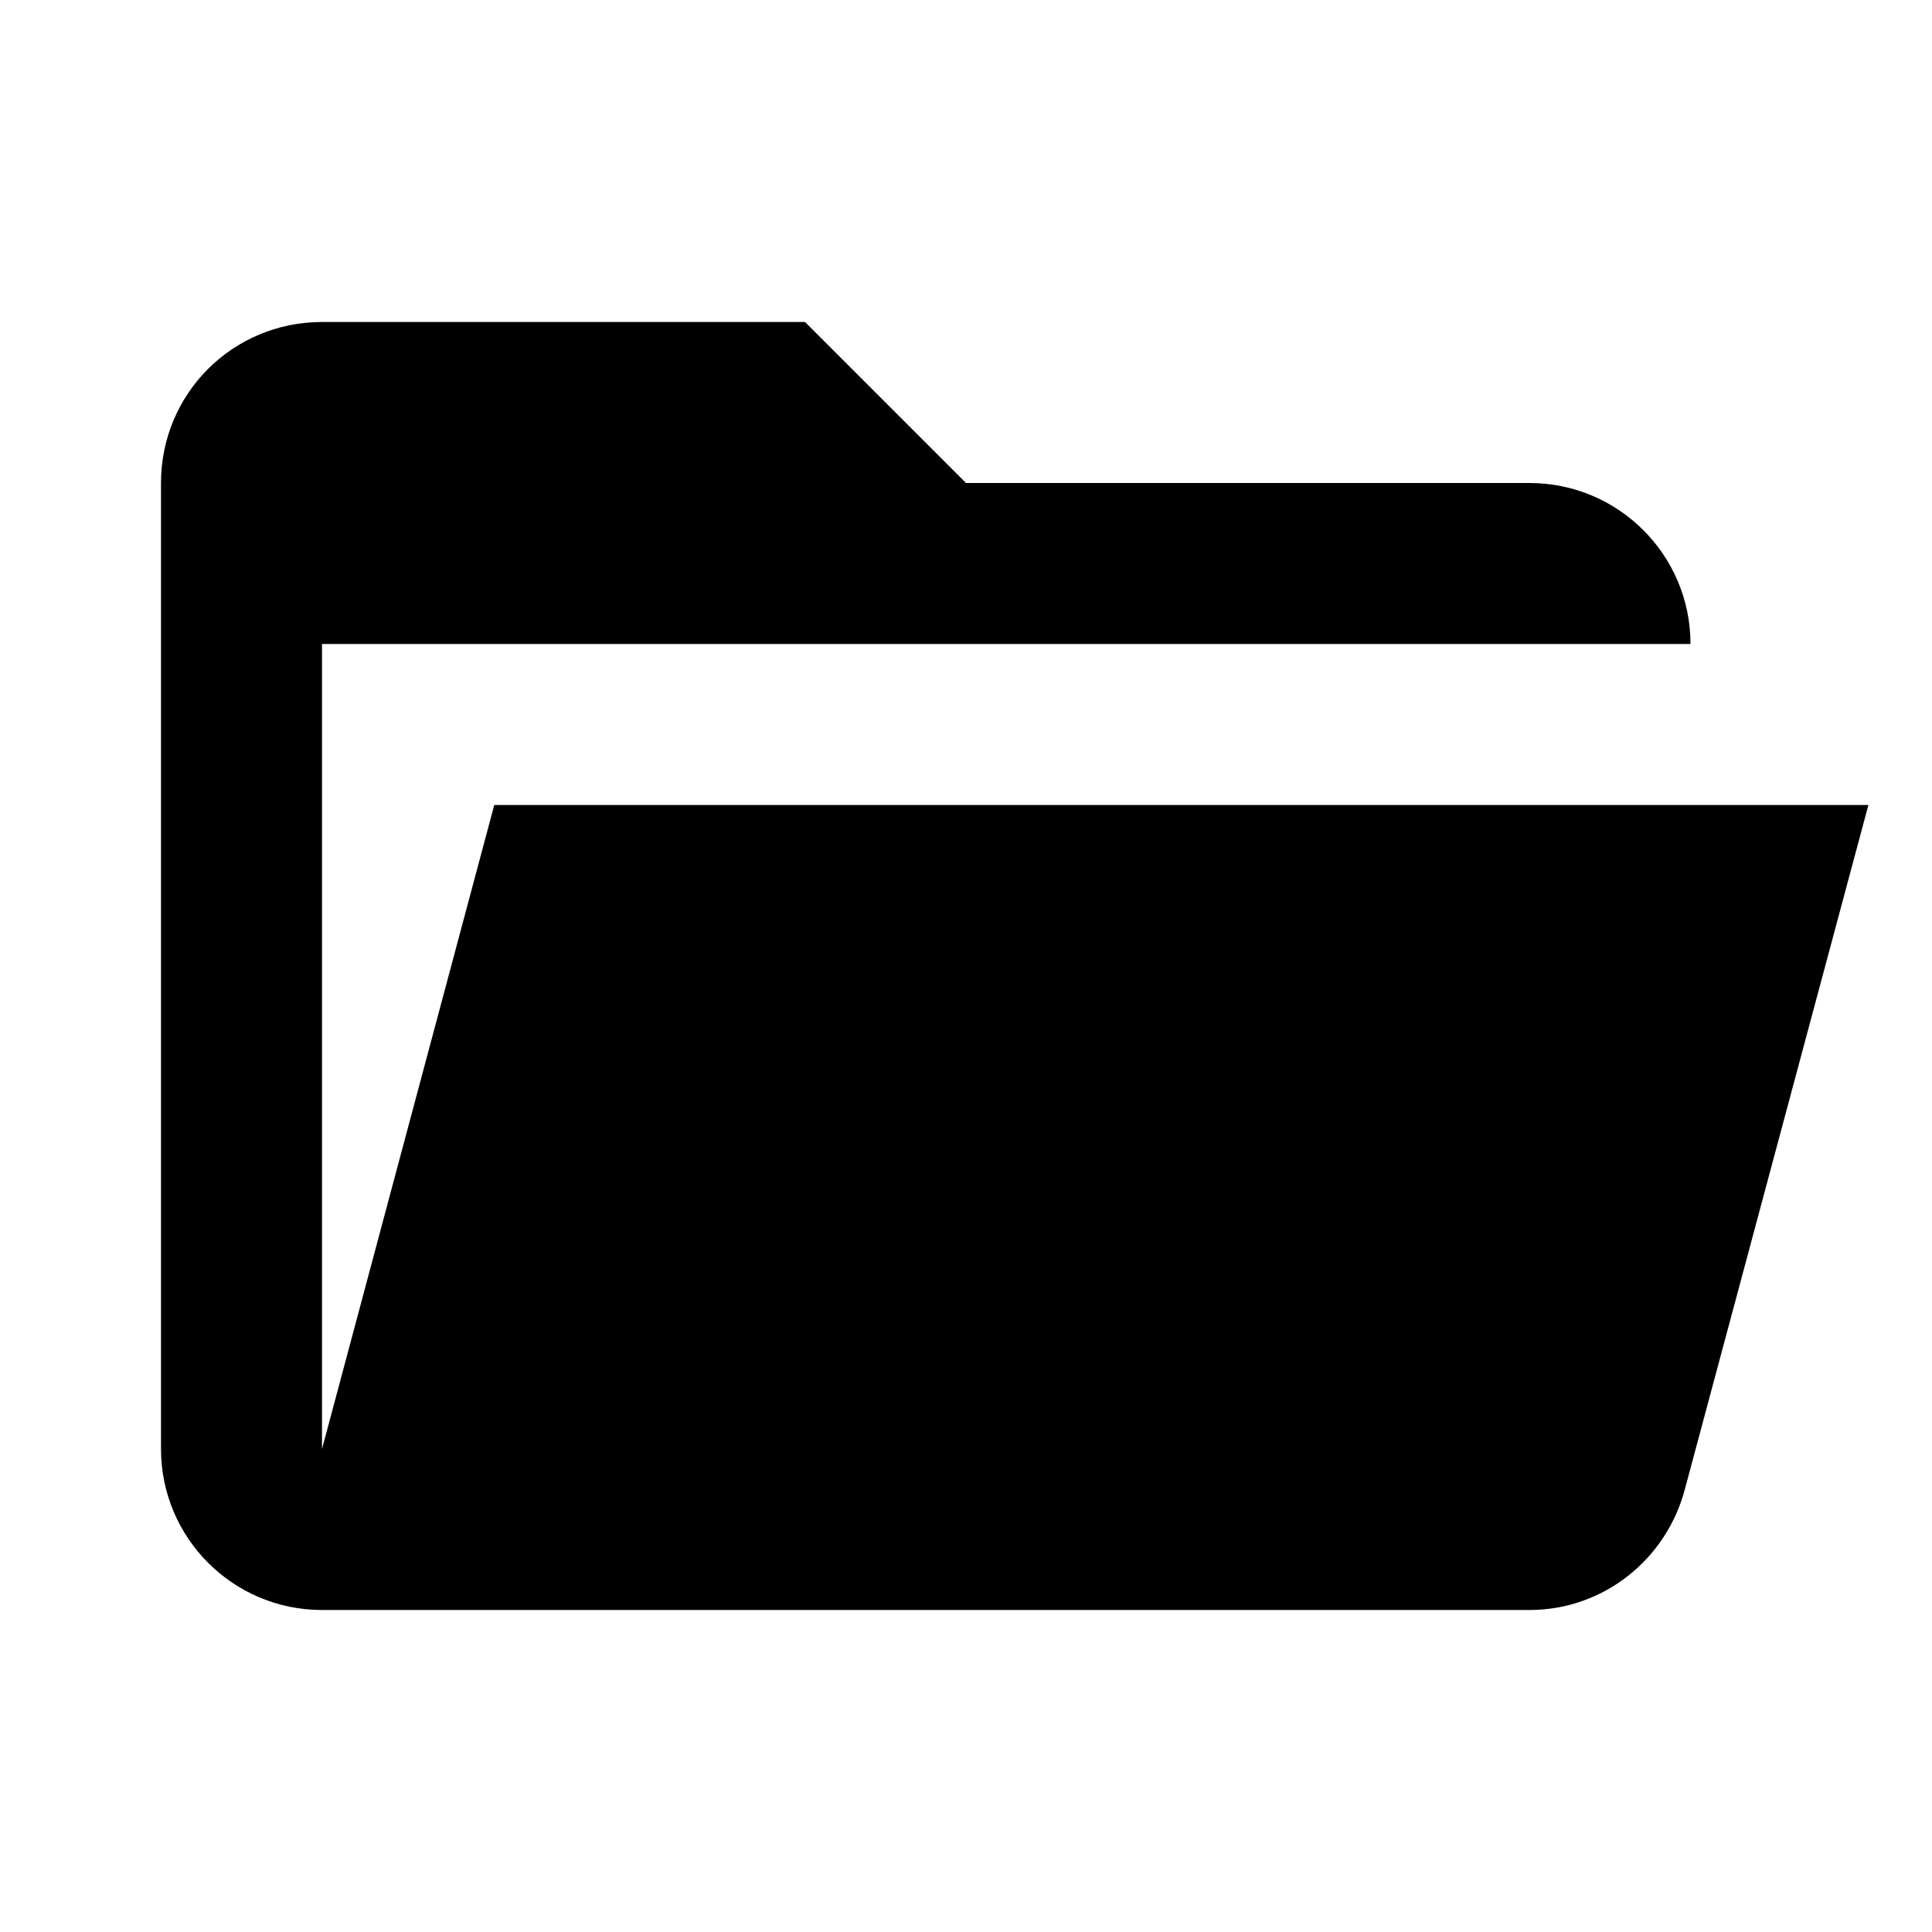
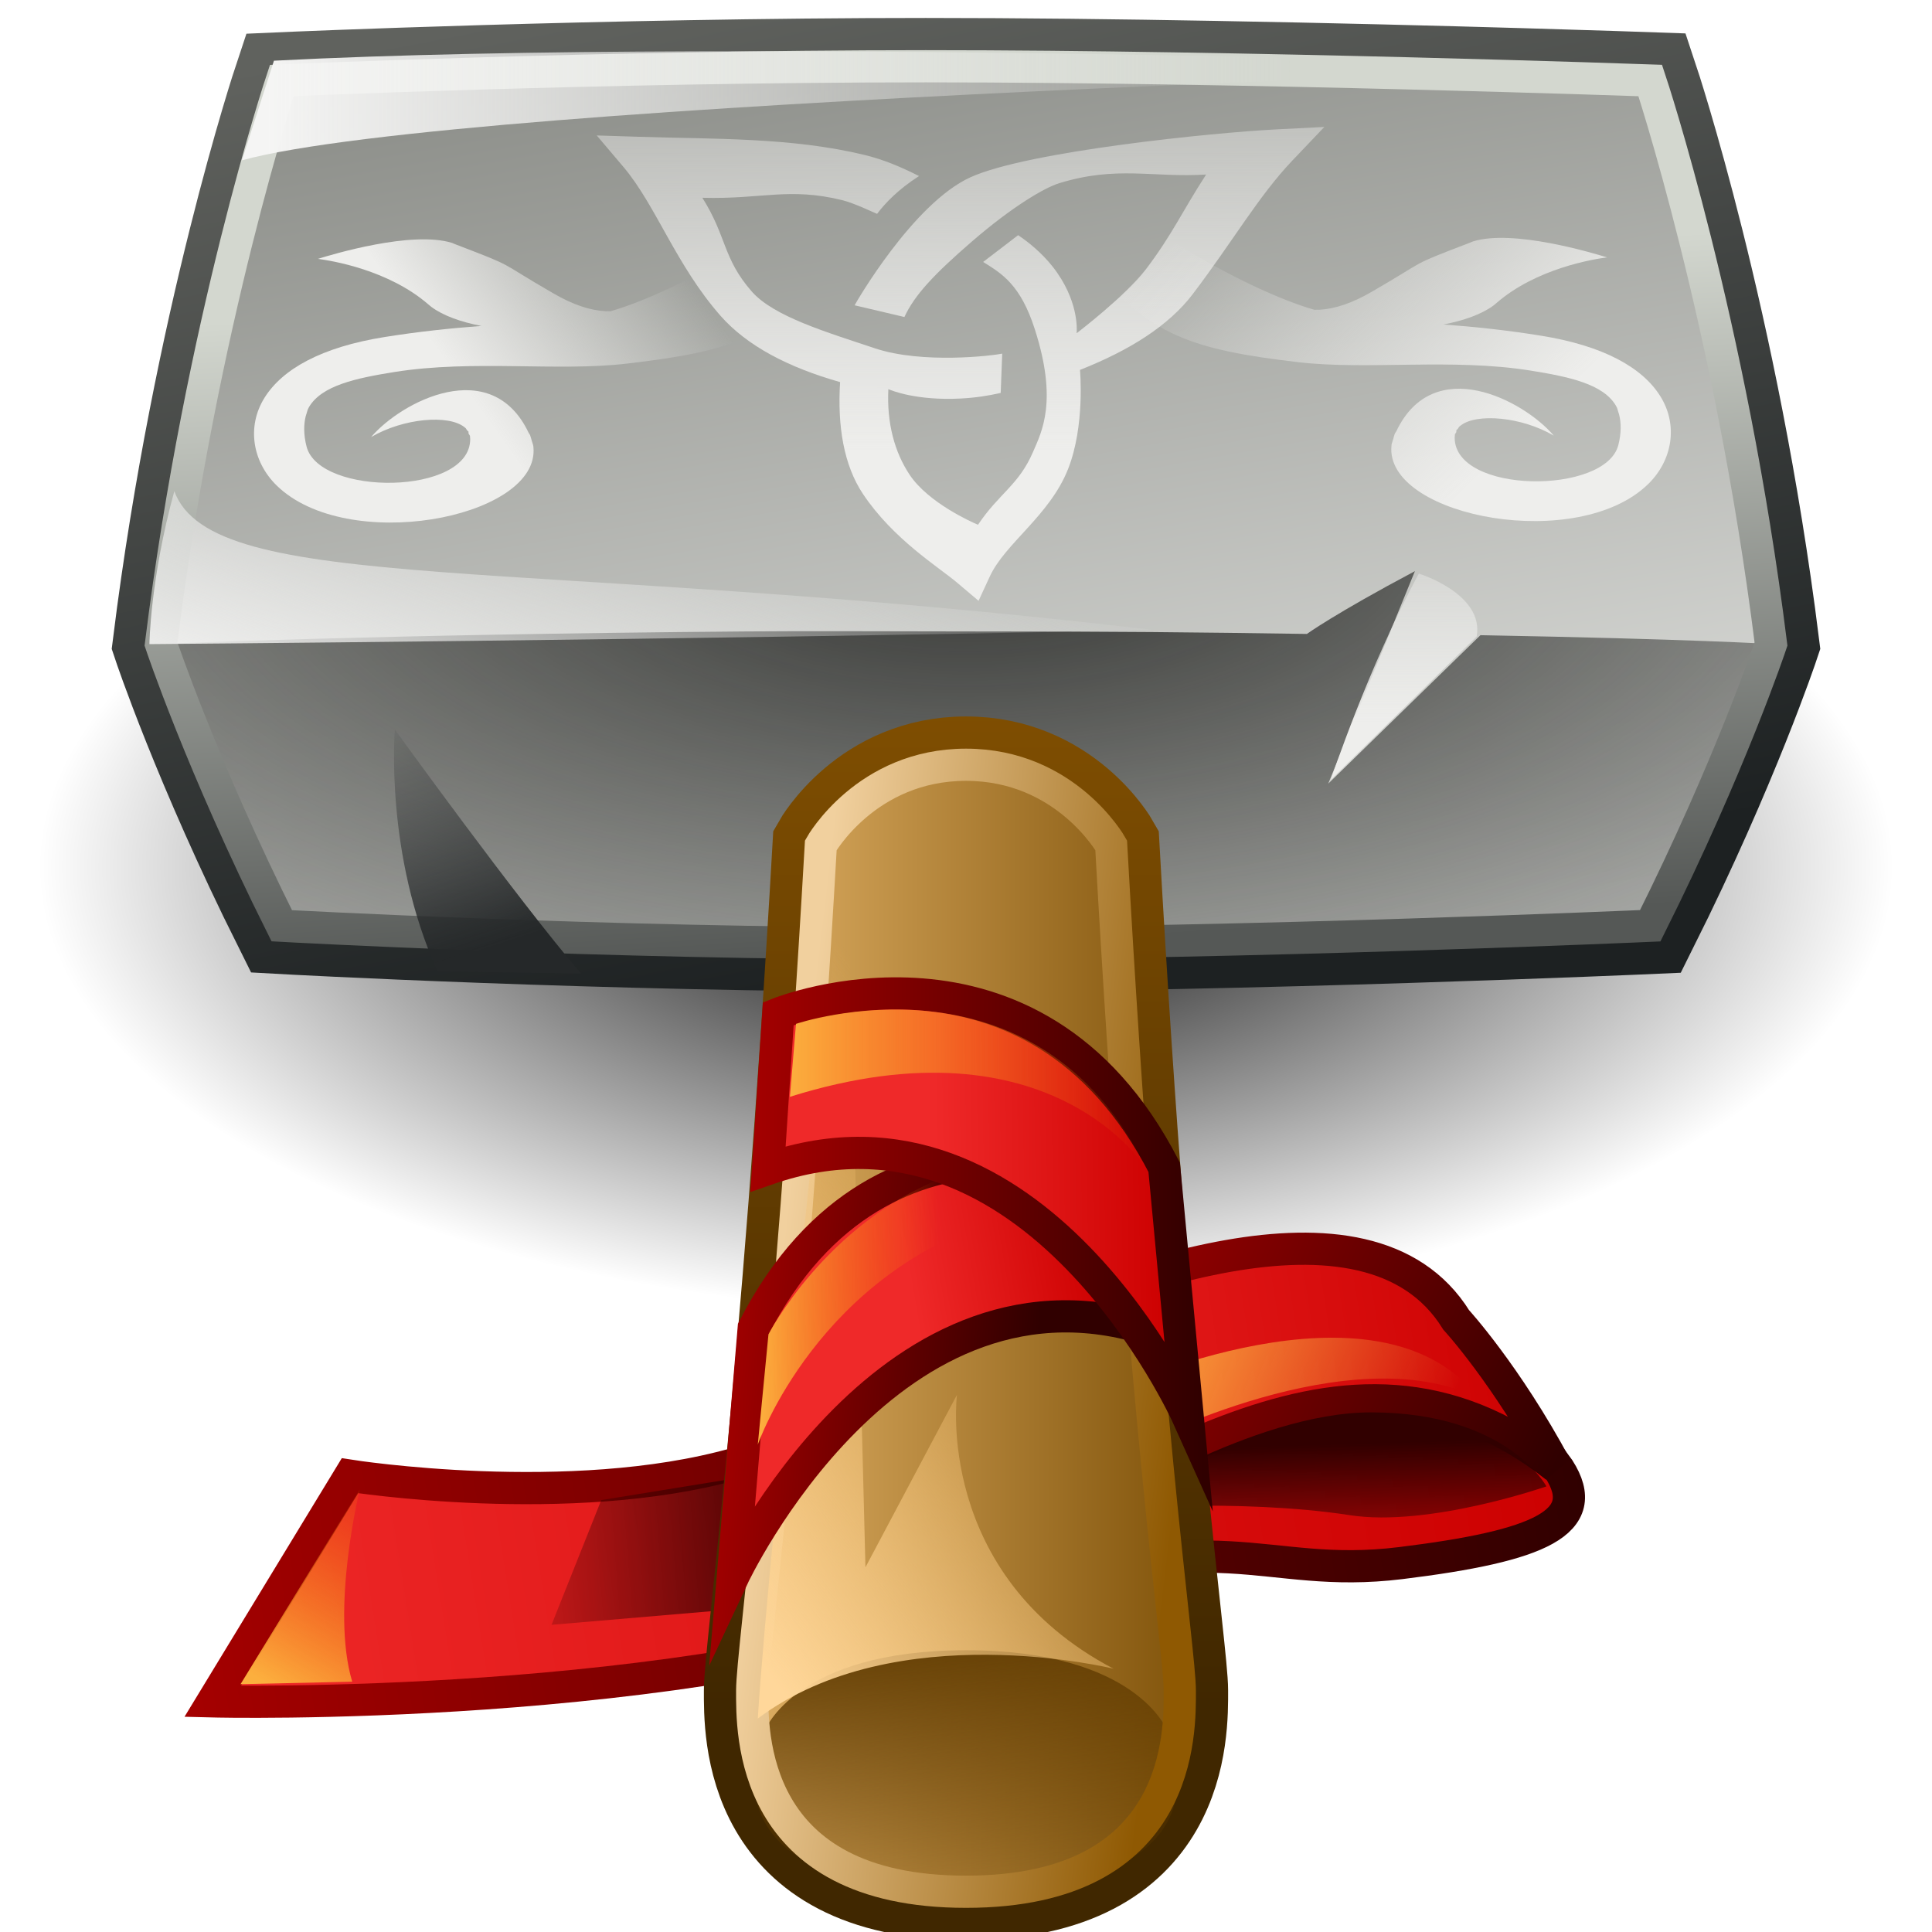
- <svg xmlns="http://www.w3.org/2000/svg" width="1em" height="1em" viewBox="0 0 24 24">
-   <path fill="currentColor" d="M19 20H4a2 2 0 0 1-2-2V6c0-1.11.89-2 2-2h6l2 2h7a2 2 0 0 1 2 2H4v10l2.14-8h17.07l-2.28 8.5c-.23.87-1.01 1.5-1.93 1.5" />
+ <svg xmlns="http://www.w3.org/2000/svg" xmlns:xlink="http://www.w3.org/1999/xlink" width="48px" height="48px" id="svg1307">
+   <defs id="defs1309">
+     <linearGradient id="linearGradient3064">
+       <stop style="stop-color:#555753;stop-opacity:1;" offset="0" id="stop3066" />
+       <stop style="stop-color:#555753;stop-opacity:0;" offset="1" id="stop3068" />
+     </linearGradient>
+     <linearGradient id="linearGradient2998">
+       <stop style="stop-color:#310000;stop-opacity:1;" offset="0" id="stop3000" />
+       <stop style="stop-color:#310000;stop-opacity:0;" offset="1" id="stop3002" />
+     </linearGradient>
+     <linearGradient id="linearGradient2970">
+       <stop style="stop-color:#fcaf3e;stop-opacity:1;" offset="0" id="stop2972" />
+       <stop style="stop-color:#fcaf3e;stop-opacity:0;" offset="1" id="stop2974" />
+     </linearGradient>
+     <linearGradient id="linearGradient2950">
+       <stop id="stop2952" offset="0" style="stop-color:#fcaf3e;stop-opacity:1" />
+       <stop id="stop2954" offset="1" style="stop-color:#f57900;stop-opacity:0;" />
+     </linearGradient>
+     <linearGradient id="linearGradient2928">
+       <stop style="stop-color:#a40000;stop-opacity:1;" offset="0" id="stop2930" />
+       <stop style="stop-color:#300000;stop-opacity:1" offset="1" id="stop2932" />
+     </linearGradient>
+     <linearGradient id="linearGradient2908">
+       <stop style="stop-color:#252829;stop-opacity:1;" offset="0" id="stop2910" />
+       <stop style="stop-color:#252829;stop-opacity:0;" offset="1" id="stop2912" />
+     </linearGradient>
+     <linearGradient id="linearGradient2898">
+       <stop style="stop-color:#f5f5f4;stop-opacity:1;" offset="0" id="stop2900" />
+       <stop style="stop-color:#f5f5f4;stop-opacity:0;" offset="1" id="stop2902" />
+     </linearGradient>
+     <linearGradient id="linearGradient2888">
+       <stop style="stop-color:#ffd79a;stop-opacity:1" offset="0" id="stop2890" />
+       <stop style="stop-color:#eeb660;stop-opacity:0;" offset="1" id="stop2892" />
+     </linearGradient>
+     <linearGradient id="linearGradient2836">
+       <stop style="stop-color:#555753;stop-opacity:1" offset="0" id="stop2838" />
+       <stop style="stop-color:#0e1011;stop-opacity:1" offset="1" id="stop2840" />
+     </linearGradient>
+     <linearGradient id="linearGradient2806">
+       <stop style="stop-color:#ef2929;stop-opacity:1" offset="0" id="stop2808" />
+       <stop style="stop-color:#cc0000;stop-opacity:1" offset="1" id="stop2810" />
+     </linearGradient>
+     <linearGradient id="linearGradient2415">
+       <stop style="stop-color:#eeeeec;stop-opacity:1;" offset="0" id="stop2417" />
+       <stop style="stop-color:#eeeeec;stop-opacity:0;" offset="1" id="stop2419" />
+     </linearGradient>
+     <linearGradient id="linearGradient2551">
+       <stop style="stop-color:#5f3a00;stop-opacity:1;" offset="0" id="stop2553" />
+       <stop style="stop-color:#5f3a00;stop-opacity:0;" offset="1" id="stop2555" />
+     </linearGradient>
+     <linearGradient id="linearGradient2531">
+       <stop style="stop-color:#f1d09e;stop-opacity:1" offset="0" id="stop2533" />
+       <stop style="stop-color:#8f5902;stop-opacity:1" offset="1" id="stop2535" />
+     </linearGradient>
+     <linearGradient id="linearGradient2521">
+       <stop style="stop-color:#7f4e01;stop-opacity:1" offset="0" id="stop2523" />
+       <stop style="stop-color:#402700;stop-opacity:1" offset="1" id="stop2525" />
+     </linearGradient>
+     <linearGradient id="linearGradient2505">
+       <stop style="stop-color:#e9b96e;stop-opacity:1;" offset="0" id="stop2507" />
+       <stop style="stop-color:#774a01;stop-opacity:1" offset="1" id="stop2509" />
+     </linearGradient>
+     <linearGradient id="linearGradient2466">
+       <stop style="stop-color:#eeeeec;stop-opacity:1;" offset="0" id="stop2468" />
+       <stop style="stop-color:#eeeeec;stop-opacity:0;" offset="1" id="stop2470" />
+     </linearGradient>
+     <linearGradient id="linearGradient2440">
+       <stop style="stop-color:#60625e;stop-opacity:1" offset="0" id="stop2442" />
+       <stop style="stop-color:#1d2122;stop-opacity:1" offset="1" id="stop2444" />
+     </linearGradient>
+     <linearGradient id="linearGradient2432">
+       <stop style="stop-color:#eeeeec;stop-opacity:1;" offset="0" id="stop2434" />
+       <stop style="stop-color:#eeeeec;stop-opacity:0;" offset="1" id="stop2436" />
+     </linearGradient>
+     <linearGradient id="linearGradient2416">
+       <stop style="stop-color:#30312f;stop-opacity:1" offset="0" id="stop2418" />
+       <stop style="stop-color:#555753;stop-opacity:0;" offset="1" id="stop2420" />
+     </linearGradient>
+     <linearGradient id="linearGradient2404">
+       <stop style="stop-color:#d3d7cf;stop-opacity:1;" offset="0" id="stop2406" />
+       <stop style="stop-color:#555856;stop-opacity:1" offset="1" id="stop2408" />
+     </linearGradient>
+     <linearGradient id="linearGradient2396">
+       <stop style="stop-color:#e1e2df;stop-opacity:1;" offset="0" id="stop2398" />
+       <stop style="stop-color:#888a85;stop-opacity:1" offset="1" id="stop2400" />
+     </linearGradient>
+     <linearGradient xlink:href="#linearGradient2466" id="linearGradient2472" x1="19.75" y1="14.33" x2="17.125" y2="5.455" gradientUnits="userSpaceOnUse" />
+     <linearGradient xlink:href="#linearGradient2415" id="linearGradient2421" x1="84.868" y1="184" x2="241.798" y2="184" gradientUnits="userSpaceOnUse" />
+     <linearGradient xlink:href="#linearGradient2415" id="linearGradient2492" gradientUnits="userSpaceOnUse" gradientTransform="matrix(-0.995183,-1.247998e-2,-5.847668e-2,0.871673,48.68624,0.180256)" x1="12.255" y1="14.821" x2="20.264" y2="8.149" />
+     <linearGradient xlink:href="#linearGradient2415" id="linearGradient2498" gradientUnits="userSpaceOnUse" x1="21.664" y1="-0.025" x2="29" y2="15.225" gradientTransform="translate(-0.175922,0)" />
+     <linearGradient xlink:href="#linearGradient2432" id="linearGradient2501" gradientUnits="userSpaceOnUse" x1="36.82" y1="18" x2="36.82" y2="11.375" gradientTransform="translate(-1,0)" />
+     <linearGradient xlink:href="#linearGradient2404" id="linearGradient2504" gradientUnits="userSpaceOnUse" x1="18.996" y1="7.247" x2="20.007" y2="23.842" gradientTransform="translate(-1,0)" />
+     <radialGradient xlink:href="#linearGradient2416" id="radialGradient2507" gradientUnits="userSpaceOnUse" gradientTransform="matrix(-2.237544,2.205578e-16,-1.90858e-15,-1.010096,79.9386,-1.441658)" cx="25" cy="-14.446" fx="25" fy="-14.446" r="20" />
+     <linearGradient xlink:href="#linearGradient2396" id="linearGradient2510" gradientUnits="userSpaceOnUse" x1="31.117" y1="23.842" x2="26.548" y2="-1.775" gradientTransform="translate(-1,0)" />
+     <linearGradient xlink:href="#linearGradient2440" id="linearGradient2513" gradientUnits="userSpaceOnUse" x1="22.675" y1="-1.304" x2="27.513" y2="23.544" gradientTransform="translate(-1,0)" />
+     <linearGradient xlink:href="#linearGradient2521" id="linearGradient2522" gradientUnits="userSpaceOnUse" gradientTransform="matrix(0.901767,0,0,1,1.455816,0)" x1="32.4" y1="17.6" x2="32.4" y2="42.369" />
+     <linearGradient xlink:href="#linearGradient2505" id="linearGradient2524" gradientUnits="userSpaceOnUse" gradientTransform="matrix(0.901767,0,0,1,1.455816,0)" x1="17.6" y1="48.4" x2="32.4" y2="48.4" />
+     <linearGradient xlink:href="#linearGradient2551" id="linearGradient2526" gradientUnits="userSpaceOnUse" x1="24" y1="40" x2="24.923" y2="48.45" />
+     <linearGradient xlink:href="#linearGradient2531" id="linearGradient2528" gradientUnits="userSpaceOnUse" x1="19.348" y1="31.764" x2="29.712" y2="33" />
+     <linearGradient xlink:href="#linearGradient2415" id="linearGradient2532" gradientUnits="userSpaceOnUse" gradientTransform="matrix(0.995183,-1.247998e-2,5.847668e-2,0.871673,-0.863009,0.216602)" x1="12.9" y1="12.908" x2="18.573" y2="9.713" />
+     <linearGradient xlink:href="#linearGradient2415" id="linearGradient2562" gradientUnits="userSpaceOnUse" gradientTransform="matrix(0.99855,-5.07831e-2,-5.38331e-2,-0.941975,0.31867,18.18444)" x1="23.906" y1="6.047" x2="24.746" y2="21.636" />
+     <linearGradient xlink:href="#linearGradient2806" id="linearGradient2812" x1="23.277" y1="32.055" x2="29.111" y2="31.967" gradientUnits="userSpaceOnUse" />
+     <linearGradient xlink:href="#linearGradient2806" id="linearGradient2820" x1="22.668" y1="32.237" x2="27.389" y2="31.441" gradientUnits="userSpaceOnUse" />
+     <linearGradient xlink:href="#linearGradient2928" id="linearGradient2848" x1="17.806" y1="34.004" x2="25.709" y2="34.579" gradientUnits="userSpaceOnUse" />
+     <linearGradient xlink:href="#linearGradient2950" id="linearGradient2884" x1="18.827" y1="31.339" x2="23.335" y2="31.25" gradientUnits="userSpaceOnUse" />
+     <linearGradient xlink:href="#linearGradient2888" id="linearGradient2894" x1="19.445" y1="42.078" x2="29.433" y2="34.035" gradientUnits="userSpaceOnUse" />
+     <linearGradient xlink:href="#linearGradient2898" id="linearGradient2904" x1="4.773" y1="17.55" x2="7.867" y2="8.093" gradientUnits="userSpaceOnUse" />
+     <linearGradient xlink:href="#linearGradient2908" id="linearGradient2914" x1="11.358" y1="23.826" x2="9.369" y2="17.771" gradientUnits="userSpaceOnUse" />
+     <linearGradient xlink:href="#linearGradient2928" id="linearGradient2934" x1="18.681" y1="29.934" x2="29.907" y2="29.934" gradientUnits="userSpaceOnUse" />
+     <linearGradient xlink:href="#linearGradient2950" id="linearGradient2948" x1="19.625" y1="27.072" x2="28.5" y2="27.072" gradientUnits="userSpaceOnUse" />
+     <linearGradient xlink:href="#linearGradient2928" id="linearGradient2964" x1="30.038" y1="32.262" x2="41.213" y2="39.525" gradientUnits="userSpaceOnUse" gradientTransform="matrix(0.987553,-0.157288,0.157288,0.987553,-8.477984,4.337585)" />
+     <linearGradient xlink:href="#linearGradient2806" id="linearGradient2976" x1="7.225" y1="37.761" x2="42.109" y2="37.761" gradientUnits="userSpaceOnUse" gradientTransform="matrix(0.987553,-0.157288,0.157288,0.987553,-8.477984,4.337585)" />
+     <linearGradient xlink:href="#linearGradient2806" id="linearGradient2978" x1="25.413" y1="35.894" x2="41.9" y2="35.894" gradientUnits="userSpaceOnUse" gradientTransform="matrix(0.987553,-0.157288,0.157288,0.987553,-8.477984,4.337585)" />
+     <linearGradient xlink:href="#linearGradient2928" id="linearGradient2986" x1="7.225" y1="37.761" x2="42.109" y2="37.761" gradientUnits="userSpaceOnUse" gradientTransform="matrix(0.987553,-0.157288,0.157288,0.987553,-8.477984,4.337585)" />
+     <linearGradient xlink:href="#linearGradient2998" id="linearGradient3004" x1="36.125" y1="37.699" x2="35.656" y2="41.324" gradientUnits="userSpaceOnUse" gradientTransform="matrix(0.987553,-0.157288,0.157288,0.987553,-8.477984,4.337585)" />
+     <linearGradient xlink:href="#linearGradient2998" id="linearGradient3014" x1="20.375" y1="38.406" x2="11.562" y2="37.719" gradientUnits="userSpaceOnUse" gradientTransform="matrix(0.987553,-0.157288,0.157288,0.987553,-5.649557,3.895643)" />
+     <linearGradient xlink:href="#linearGradient2970" id="linearGradient3032" x1="32.878" y1="31.905" x2="39.863" y2="36.03" gradientUnits="userSpaceOnUse" gradientTransform="matrix(0.987553,-0.157288,0.157288,0.987553,-8.477984,4.337585)" />
+     <linearGradient xlink:href="#linearGradient2950" id="linearGradient3042" x1="9.375" y1="39.688" x2="13.312" y2="35" gradientUnits="userSpaceOnUse" gradientTransform="matrix(0.987553,-0.157288,0.157288,0.987553,-8.477984,4.337585)" />
+     <linearGradient xlink:href="#linearGradient2898" id="linearGradient3052" x1="6.541" y1="2.197" x2="32.085" y2="2.197" gradientUnits="userSpaceOnUse" />
+     <radialGradient xlink:href="#linearGradient3064" id="radialGradient3070" cx="23.6" cy="27.317" fx="23.6" fy="27.317" r="19.18" gradientTransform="matrix(1,0,0,0.728111,0,7.427237)" gradientUnits="userSpaceOnUse" />
+     <radialGradient xlink:href="#linearGradient4750" id="radialGradient1552" gradientUnits="userSpaceOnUse" gradientTransform="scale(1.036822,0.964486)" cx="18.634" cy="17.486" fx="18.934" fy="17.81" r="40.693" />
+     <radialGradient xlink:href="#linearGradient4750" id="radialGradient1544" gradientUnits="userSpaceOnUse" gradientTransform="scale(1.036822,0.964486)" cx="18.634" cy="17.486" fx="18.934" fy="17.81" r="40.693" />
+     <radialGradient xlink:href="#linearGradient4750" id="radialGradient1542" gradientUnits="userSpaceOnUse" gradientTransform="scale(1.036822,0.964486)" cx="18.634" cy="17.486" fx="18.934" fy="17.81" r="40.693" />
+     <radialGradient xlink:href="#linearGradient4750" id="radialGradient1540" gradientUnits="userSpaceOnUse" gradientTransform="scale(1.036822,0.964486)" cx="18.634" cy="17.486" fx="18.934" fy="17.81" r="40.693" />
+     <radialGradient xlink:href="#linearGradient4750" id="radialGradient1538" gradientUnits="userSpaceOnUse" gradientTransform="scale(1.036822,0.964486)" cx="18.634" cy="17.486" fx="18.934" fy="17.81" r="40.693" />
+     <radialGradient xlink:href="#linearGradient4750" id="radialGradient1536" gradientUnits="userSpaceOnUse" gradientTransform="scale(1.036822,0.964486)" cx="18.634" cy="17.486" fx="18.934" fy="17.81" r="40.693" />
+     <radialGradient xlink:href="#linearGradient4750" id="radialGradient1534" gradientUnits="userSpaceOnUse" gradientTransform="scale(1.036822,0.964486)" cx="18.634" cy="17.486" fx="18.934" fy="17.81" r="40.693" />
+     <radialGradient xlink:href="#linearGradient4750" id="radialGradient1532" gradientUnits="userSpaceOnUse" gradientTransform="scale(1.036822,0.964486)" cx="18.634" cy="17.486" fx="18.934" fy="17.81" r="40.693" />
+     <radialGradient xlink:href="#linearGradient4750" id="radialGradient1530" gradientUnits="userSpaceOnUse" gradientTransform="scale(1.036822,0.964486)" cx="18.634" cy="17.486" fx="18.934" fy="17.81" r="40.693" />
+     <radialGradient xlink:href="#linearGradient4750" id="radialGradient1528" gradientUnits="userSpaceOnUse" gradientTransform="scale(1.036822,0.964486)" cx="18.634" cy="17.486" fx="18.934" fy="17.81" r="40.693" />
+     <radialGradient xlink:href="#linearGradient4750" id="radialGradient1526" gradientUnits="userSpaceOnUse" gradientTransform="scale(1.036822,0.964486)" cx="18.634" cy="17.486" fx="18.934" fy="17.81" r="40.693" />
+     <radialGradient xlink:href="#linearGradient4750" id="radialGradient1524" gradientUnits="userSpaceOnUse" gradientTransform="scale(1.036822,0.964486)" cx="18.634" cy="17.486" fx="18.934" fy="17.81" r="40.693" />
+     <radialGradient xlink:href="#linearGradient4750" id="radialGradient1516" gradientUnits="userSpaceOnUse" gradientTransform="scale(1.036822,0.964486)" cx="18.634" cy="17.486" fx="18.934" fy="17.81" r="40.693" />
+     <radialGradient xlink:href="#linearGradient4750" id="radialGradient1508" gradientUnits="userSpaceOnUse" gradientTransform="scale(1.036822,0.964486)" cx="18.634" cy="17.486" fx="18.934" fy="17.81" r="40.693" />
+     <radialGradient xlink:href="#linearGradient4750" id="radialGradient1500" gradientUnits="userSpaceOnUse" gradientTransform="scale(1.036822,0.964486)" cx="18.634" cy="17.486" fx="18.934" fy="17.81" r="40.693" />
+     <radialGradient xlink:href="#linearGradient4750" id="radialGradient1492" gradientUnits="userSpaceOnUse" gradientTransform="scale(1.036822,0.964486)" cx="18.634" cy="17.486" fx="18.934" fy="17.81" r="40.693" />
+     <radialGradient xlink:href="#linearGradient4750" id="radialGradient1484" gradientUnits="userSpaceOnUse" gradientTransform="scale(1.036822,0.964486)" cx="18.634" cy="17.486" fx="18.934" fy="17.81" r="40.693" />
+     <radialGradient xlink:href="#linearGradient4750" id="radialGradient1476" gradientUnits="userSpaceOnUse" gradientTransform="scale(1.036822,0.964486)" cx="18.634" cy="17.486" fx="18.934" fy="17.81" r="40.693" />
+     <radialGradient xlink:href="#linearGradient4750" id="radialGradient1468" gradientUnits="userSpaceOnUse" gradientTransform="scale(1.036822,0.964486)" cx="18.634" cy="17.486" fx="18.934" fy="17.81" r="40.693" />
+     <radialGradient gradientUnits="userSpaceOnUse" r="40.693" fy="17.81" fx="18.934" cy="17.486" cx="18.634" gradientTransform="scale(1.036822,0.964486)" id="radialGradient4756" xlink:href="#linearGradient4750" />
+     <radialGradient gradientUnits="userSpaceOnUse" r="32.665" fy="10.476" fx="11.827" cy="10.476" cx="11.827" gradientTransform="scale(1.179536,0.847791)" id="radialGradient4356" xlink:href="#linearGradient4350" />
+     <radialGradient gradientUnits="userSpaceOnUse" r="43.527" fy="12.142" fx="15.601" cy="12.142" cx="15.601" gradientTransform="scale(0.999989,1.000011)" id="radialGradient4132" xlink:href="#linearGradient4126" />
+     <radialGradient gradientUnits="userSpaceOnUse" r="12.289" fy="63.965" fx="15.116" cy="63.965" cx="15.116" gradientTransform="scale(1.64399,0.608276)" id="radialGradient4120" xlink:href="#linearGradient4114" />
+     <radialGradient gradientUnits="userSpaceOnUse" r="29.993" fy="15.716" fx="18.248" cy="15.716" cx="18.248" gradientTransform="scale(0.999989,1.000011)" id="radialGradient3968" xlink:href="#linearGradient3962" />
+     <linearGradient id="linearGradient3962">
+       <stop id="stop3964" offset="0" style="stop-color:#d3e9ff;stop-opacity:1;" />
+       <stop id="stop4134" offset="0.155" style="stop-color:#d3e9ff;stop-opacity:1;" />
+       <stop id="stop4346" offset="0.75" style="stop-color:#4074ae;stop-opacity:1;" />
+       <stop id="stop3966" offset="1" style="stop-color:#36486c;stop-opacity:1;" />
+     </linearGradient>
+     <linearGradient id="linearGradient4114">
+       <stop id="stop4116" offset="0" style="stop-color:#000000;stop-opacity:1;" />
+       <stop id="stop4118" offset="1" style="stop-color:#000000;stop-opacity:0;" />
+     </linearGradient>
+     <linearGradient id="linearGradient4126">
+       <stop id="stop4128" offset="0" style="stop-color:#ffffff;stop-opacity:1;" />
+       <stop id="stop4130" offset="1" style="stop-color:#ffffff;stop-opacity:0.165;" />
+     </linearGradient>
+     <linearGradient id="linearGradient4350">
+       <stop id="stop4352" offset="0" style="stop-color:#ffffff;stop-opacity:1;" />
+       <stop id="stop4354" offset="1" style="stop-color:#ffffff;stop-opacity:0;" />
+     </linearGradient>
+     <linearGradient id="linearGradient4750">
+       <stop id="stop4752" offset="0" style="stop-color:#ffffff;stop-opacity:1;" />
+       <stop id="stop4758" offset="0.379" style="stop-color:#fefefe;stop-opacity:1;" />
+       <stop id="stop4754" offset="1" style="stop-color:#1d1d1d;stop-opacity:1;" />
+     </linearGradient>
+     <radialGradient xlink:href="#linearGradient4126" id="radialGradient3664" gradientUnits="userSpaceOnUse" gradientTransform="matrix(0.999989,0,0,1.000011,-95.20687,-6.485908)" cx="15.601" cy="12.142" fx="15.601" fy="12.142" r="43.527" />
+     <radialGradient xlink:href="#linearGradient3962" id="radialGradient3750" gradientUnits="userSpaceOnUse" gradientTransform="matrix(0.999989,0,0,1.000011,-95.20687,-6.485908)" cx="18.248" cy="15.716" fx="18.248" fy="15.716" r="29.993" />
+     <radialGradient xlink:href="#linearGradient4750" id="radialGradient3753" gradientUnits="userSpaceOnUse" gradientTransform="scale(1.036822,0.964486)" cx="18.634" cy="17.486" fx="18.934" fy="17.81" r="40.693" />
+     <radialGradient xlink:href="#linearGradient4750" id="radialGradient3755" gradientUnits="userSpaceOnUse" gradientTransform="scale(1.036822,0.964486)" cx="18.634" cy="17.486" fx="18.934" fy="17.81" r="40.693" />
+     <radialGradient xlink:href="#linearGradient4750" id="radialGradient3757" gradientUnits="userSpaceOnUse" gradientTransform="scale(1.036822,0.964486)" cx="18.634" cy="17.486" fx="18.934" fy="17.81" r="40.693" />
+     <radialGradient xlink:href="#linearGradient4750" id="radialGradient3759" gradientUnits="userSpaceOnUse" gradientTransform="scale(1.036822,0.964486)" cx="18.634" cy="17.486" fx="18.934" fy="17.81" r="40.693" />
+     <radialGradient xlink:href="#linearGradient4750" id="radialGradient3761" gradientUnits="userSpaceOnUse" gradientTransform="scale(1.036822,0.964486)" cx="18.634" cy="17.486" fx="18.934" fy="17.81" r="40.693" />
+     <radialGradient xlink:href="#linearGradient4750" id="radialGradient3763" gradientUnits="userSpaceOnUse" gradientTransform="scale(1.036822,0.964486)" cx="18.634" cy="17.486" fx="18.934" fy="17.81" r="40.693" />
+     <radialGradient xlink:href="#linearGradient4750" id="radialGradient3765" gradientUnits="userSpaceOnUse" gradientTransform="scale(1.036822,0.964486)" cx="18.634" cy="17.486" fx="18.934" fy="17.81" r="40.693" />
+     <radialGradient xlink:href="#linearGradient4750" id="radialGradient3767" gradientUnits="userSpaceOnUse" gradientTransform="scale(1.036822,0.964486)" cx="18.634" cy="17.486" fx="18.934" fy="17.81" r="40.693" />
+     <radialGradient xlink:href="#linearGradient4750" id="radialGradient3769" gradientUnits="userSpaceOnUse" gradientTransform="scale(1.036822,0.964486)" cx="18.634" cy="17.486" fx="18.934" fy="17.81" r="40.693" />
+     <radialGradient xlink:href="#linearGradient4750" id="radialGradient3771" gradientUnits="userSpaceOnUse" gradientTransform="scale(1.036822,0.964486)" cx="18.634" cy="17.486" fx="18.934" fy="17.81" r="40.693" />
+     <radialGradient xlink:href="#linearGradient4750" id="radialGradient3773" gradientUnits="userSpaceOnUse" gradientTransform="scale(1.036822,0.964486)" cx="18.634" cy="17.486" fx="18.934" fy="17.81" r="40.693" />
+     <radialGradient xlink:href="#linearGradient4750" id="radialGradient3775" gradientUnits="userSpaceOnUse" gradientTransform="scale(1.036822,0.964486)" cx="18.634" cy="17.486" fx="18.934" fy="17.81" r="40.693" />
+     <radialGradient xlink:href="#linearGradient4750" id="radialGradient3777" gradientUnits="userSpaceOnUse" gradientTransform="scale(1.036822,0.964486)" cx="18.634" cy="17.486" fx="18.934" fy="17.81" r="40.693" />
+     <radialGradient xlink:href="#linearGradient4750" id="radialGradient3779" gradientUnits="userSpaceOnUse" gradientTransform="scale(1.036822,0.964486)" cx="18.634" cy="17.486" fx="18.934" fy="17.81" r="40.693" />
+     <radialGradient xlink:href="#linearGradient4114" id="radialGradient3861" gradientUnits="userSpaceOnUse" gradientTransform="scale(1.64399,0.608276)" cx="15.116" cy="63.965" fx="15.116" fy="63.965" r="12.289" />
+   </defs>
+   <g id="layer1">
+     <path style="fill:url(#radialGradient3861);fill-opacity:1;stroke:none;stroke-opacity:1" id="path4112" d="M 45.053 38.909 A 20.203 7.475 0 1 1  4.647,38.909 A 20.203 7.475 0 1 1  45.053 38.909 z" transform="matrix(1.14,0,0,1.47973,-4.328718,-36.03076)" />
+     <path style="opacity:1;fill:url(#linearGradient2976);fill-opacity:1;fill-rule:evenodd;stroke:url(#linearGradient2986);stroke-width:0.8;stroke-linecap:butt;stroke-linejoin:miter;stroke-miterlimit:10;stroke-dasharray:none;stroke-dashoffset:0;stroke-opacity:1" d="M 8.695,36.664 C 8.695,36.664 14.161,37.526 18.28,36.363 C 22.398,35.201 35.984,32.761 35.984,32.761 L 38.731,36.5 C 39.574,37.821 38.275,38.408 34.799,38.835 C 31.323,39.262 30.324,37.7 24.534,39.801 C 16.914,42.566 5.285,42.27 5.285,42.27 L 8.695,36.664 z " id="path2968" />
+     <path style="opacity:1;fill:url(#linearGradient3014);fill-opacity:1;fill-rule:evenodd;stroke:none;stroke-width:0.8;stroke-linecap:butt;stroke-linejoin:miter;stroke-miterlimit:4;stroke-dasharray:none;stroke-dashoffset:0;stroke-opacity:1" d="M 14.938,37.269 L 13.703,40.368 L 17.739,40.024 L 18.003,36.772 L 14.938,37.269 z " id="path3006" />
+     <path style="opacity:1;fill:url(#linearGradient2978);fill-opacity:1;fill-rule:evenodd;stroke:url(#linearGradient2964);stroke-width:0.8;stroke-linecap:butt;stroke-linejoin:miter;stroke-miterlimit:4;stroke-dasharray:none;stroke-dashoffset:0;stroke-opacity:1" d="M 23.936,33.414 C 27.369,31.918 33.964,29.222 36.179,32.793 C 36.179,32.793 37.422,34.145 38.659,36.448 C 33.285,32.209 28.091,37.245 23.157,38.854 L 23.936,33.414 z " id="path2956" />
+     <path id="path2190" d="M 7,2 C 7,2 15,1.646 23,1.646 C 25.324,1.646 27.817,1.676 30.184,1.719 C 35.966,1.822 41,2 41,2 C 41,2 43,8 44,16 C 44,16 43,19 41,23 C 41,23 31,23.442 23,23.442 C 15,23.442 7,23 7,23 C 5,19 4,16 4,16 C 5,8 7,2 7,2 z " style="fill:none;fill-opacity:1;fill-rule:evenodd;stroke:url(#linearGradient2513);stroke-width:2.4;stroke-linecap:butt;stroke-linejoin:miter;stroke-miterlimit:100;stroke-dasharray:none;stroke-dashoffset:0;stroke-opacity:1" />
+     <path style="fill:url(#linearGradient2510);fill-opacity:1;fill-rule:evenodd;stroke:none;stroke-width:0.8;stroke-linecap:butt;stroke-linejoin:miter;stroke-miterlimit:100;stroke-dasharray:none;stroke-dashoffset:0;stroke-opacity:1" d="M 7,2 C 7,2 15,1.646 23,1.646 C 31,1.646 41,2 41,2 C 41,2 43,8 44,16 C 44,16 43,19 41,23 C 41,23 31,23.442 23,23.442 C 15,23.442 7,23 7,23 C 5,19 4,16 4,16 C 5,8 7,2 7,2 z " id="path1315" />
+     <path style="fill:url(#radialGradient2507);fill-opacity:1;fill-rule:evenodd;stroke:none;stroke-width:2.4;stroke-linecap:butt;stroke-linejoin:miter;stroke-miterlimit:100;stroke-dasharray:none;stroke-dashoffset:0;stroke-opacity:1" d="M 18.531,15.688 C 9.354,15.76 4,16 4,16 L 7,23 C 7,23 23.853,23.619 41,23 L 44,16 C 44,16 42.05,15.877 36.781,15.781 L 33,19.469 L 35.153,14.19 C 33.153,15.252 32.47,15.75 32.47,15.75 C 29.667,15.708 27.795,15.688 24,15.688 C 22.047,15.688 20.231,15.674 18.531,15.688 z " id="path2414" />
+     <path id="path2412" d="M 7,2 C 7,2 15,1.646 23,1.646 C 31,1.646 41,2 41,2 C 41,2 43,8 44,16 C 44,16 43,19 41,23 C 41,23 31,23.442 23,23.442 C 15,23.442 7,23 7,23 C 5,19 4,16 4,16 C 5,8 7,2 7,2 z " style="fill:none;fill-opacity:1;fill-rule:evenodd;stroke:url(#linearGradient2504);stroke-width:0.8;stroke-linecap:butt;stroke-linejoin:miter;stroke-miterlimit:100;stroke-dasharray:none;stroke-dashoffset:0;stroke-opacity:1" />
+     <path style="opacity:1;fill:url(#linearGradient3004);fill-opacity:1;fill-rule:evenodd;stroke:none;stroke-width:0.8;stroke-linecap:butt;stroke-linejoin:miter;stroke-miterlimit:4;stroke-dasharray:none;stroke-dashoffset:0;stroke-opacity:1" d="M 27.308,37.497 C 27.308,37.497 30.785,37.218 33.534,37.644 C 35.497,37.949 38.42,36.929 38.42,36.929 C 38.42,36.929 37.447,35.097 34.076,35.09 C 31.117,35.083 27.38,37.549 27.308,37.497 z " id="path2988" />
+     <path style="opacity:1;fill:url(#linearGradient3032);fill-opacity:1;fill-rule:evenodd;stroke:none;stroke-width:0.8;stroke-linecap:butt;stroke-linejoin:miter;stroke-miterlimit:4;stroke-dasharray:none;stroke-dashoffset:0;stroke-opacity:1" d="M 27.627,34.546 L 28.321,35.894 C 28.321,35.894 33.549,33.17 36.729,34.734 C 34.218,31.475 27.627,34.546 27.627,34.546 z " id="path3016" />
+     <g id="g2515">
+       <path style="opacity:1;fill:none;fill-opacity:1;fill-rule:evenodd;stroke:url(#linearGradient2522);stroke-width:2.4;stroke-linecap:butt;stroke-linejoin:miter;stroke-miterlimit:100;stroke-dasharray:none;stroke-dashoffset:0;stroke-opacity:1" d="M 20.393,21 C 20.393,21 21.52,19 24,19 C 26.48,19 27.607,21 27.607,21 C 28.396,35.125 29.312,41 29.312,42 C 29.312,43 29.411,47 24,47 C 18.589,47 18.688,43 18.688,42 C 18.688,41 19.604,34.75 20.393,21 z " id="path2529" />
+       <path id="path2495" d="M 20.393,21 C 20.393,21 21.52,19 24,19 C 26.48,19 27.607,21 27.607,21 C 28.396,35.125 29.312,41 29.312,42 C 29.312,43 29.411,47 24,47 C 18.589,47 18.688,43 18.688,42 C 18.688,41 19.604,34.75 20.393,21 z " style="opacity:1;fill:url(#linearGradient2524);fill-opacity:1;fill-rule:evenodd;stroke:none;stroke-width:0.8;stroke-linecap:butt;stroke-linejoin:miter;stroke-miterlimit:100;stroke-dasharray:none;stroke-dashoffset:0;stroke-opacity:1" />
+       <path id="path2541" d="M 19,43 C 19,43 19.75,41 24,41 C 28.25,41 29,43 29,43 C 29,43 31,47 24,47 C 17,47 19,43 19,43 z " style="opacity:1;fill:url(#linearGradient2526);fill-opacity:1;fill-rule:evenodd;stroke:none;stroke-width:2.4;stroke-linecap:butt;stroke-linejoin:miter;stroke-miterlimit:100;stroke-dasharray:none;stroke-dashoffset:0;stroke-opacity:1" />
+       <path style="opacity:1;fill:none;fill-opacity:1;fill-rule:evenodd;stroke:url(#linearGradient2528);stroke-width:0.8;stroke-linecap:butt;stroke-linejoin:miter;stroke-miterlimit:100;stroke-dasharray:none;stroke-dashoffset:0;stroke-opacity:1" d="M 20.393,21 C 20.393,21 21.52,19 24,19 C 26.48,19 27.607,21 27.607,21 C 28.396,35.125 29.312,41 29.312,42 C 29.312,43 29.411,47 24,47 C 18.589,47 18.688,43 18.688,42 C 18.688,41 19.604,34.75 20.393,21 z " id="path2539" />
+     </g>
+     <path style="fill:url(#linearGradient2501);fill-opacity:1;fill-rule:evenodd;stroke:none;stroke-width:2.4;stroke-linecap:butt;stroke-linejoin:miter;stroke-miterlimit:100;stroke-dasharray:none;stroke-dashoffset:0;stroke-opacity:1" d="M 33.062,19.375 C 33.062,19.375 34,16.562 35.25,14.25 C 35.25,14.25 36.875,14.75 36.688,15.812 L 33.062,19.375 z " id="path2430" />
+     <path style="fill:url(#linearGradient2562);fill-opacity:1;fill-rule:evenodd;stroke:none;stroke-width:0.4;stroke-linecap:butt;stroke-linejoin:miter;stroke-opacity:1;stroke-miterlimit:4;stroke-dasharray:none" d="M 24.312,14.927 L 23.786,14.482 C 23.322,14.088 22.193,13.402 21.438,12.269 C 20.962,11.554 20.803,10.58 20.872,9.493 C 19.595,9.132 18.558,8.595 17.899,7.843 C 16.794,6.584 16.299,5.11 15.497,4.157 L 14.826,3.365 L 15.892,3.399 C 17.706,3.458 19.666,3.408 21.489,3.852 C 21.962,3.968 22.397,4.153 22.833,4.374 C 22.314,4.707 21.992,5.046 21.791,5.313 C 21.787,5.318 21.234,5.048 20.927,4.973 C 19.591,4.647 18.954,4.954 17.45,4.914 C 18.058,5.875 17.956,6.42 18.678,7.243 C 19.226,7.867 20.547,8.255 21.732,8.652 C 22.916,9.05 24.678,8.835 24.9,8.786 L 24.862,9.762 C 24.568,9.829 24.237,9.883 23.869,9.901 C 22.765,9.958 22.144,9.7 22.071,9.668 C 22.029,10.509 22.225,11.234 22.6,11.796 C 23.068,12.499 24.165,12.982 24.298,13.038 C 24.825,12.251 25.309,12.056 25.666,11.227 C 25.882,10.725 26.284,9.97 25.711,8.184 C 25.354,7.071 24.895,6.801 24.426,6.508 L 25.295,5.843 C 25.576,6.031 25.895,6.298 26.154,6.626 C 26.802,7.451 26.757,8.191 26.749,8.279 C 26.749,8.279 27.971,7.347 28.473,6.686 C 29.124,5.827 29.362,5.268 29.966,4.336 C 28.626,4.418 27.753,4.111 26.317,4.551 C 25.928,4.671 25.119,5.16 24.157,5.991 C 23.196,6.822 22.719,7.335 22.47,7.876 L 21.233,7.585 C 21.247,7.551 22.677,5.056 24.111,4.404 C 25.545,3.753 30.188,3.292 31.686,3.216 L 32.903,3.154 L 32.106,3.991 C 31.272,4.867 30.633,5.99 29.635,7.305 C 29.04,8.09 28.061,8.706 26.832,9.19 C 26.832,9.19 26.962,10.578 26.535,11.655 C 26.078,12.81 24.97,13.499 24.591,14.323 L 24.312,14.927 z " id="path1540" />
+     <path id="path2461" d="M 26.619,3.884 C 27.894,5.518 31.074,7.245 32.65,7.695 C 32.678,7.702 32.717,7.689 32.744,7.696 C 32.75,7.695 32.768,7.696 32.775,7.696 C 33.173,7.673 33.585,7.535 34.081,7.249 C 35.534,6.41 34.943,6.634 36.529,6.026 C 36.545,6.019 36.575,6.005 36.593,5.999 C 37.588,5.686 39.579,6.288 39.928,6.395 C 39.59,6.437 38.166,6.668 37.174,7.533 C 37.168,7.539 37.148,7.555 37.142,7.56 C 37.135,7.565 37.115,7.582 37.109,7.587 C 36.819,7.805 36.373,7.963 35.863,8.062 C 36.632,8.118 37.433,8.203 38.272,8.338 C 39.838,8.588 40.807,9.132 41.252,9.847 C 41.698,10.562 41.551,11.437 40.951,12.024 C 39.208,13.729 34.547,12.854 34.566,11.154 C 34.567,11.125 34.57,11.074 34.573,11.045 C 34.579,11.008 34.604,10.946 34.614,10.909 C 34.625,10.871 34.638,10.811 34.654,10.773 C 34.66,10.758 34.681,10.734 34.689,10.719 C 35.614,8.765 37.855,9.943 38.603,10.823 C 37.799,10.351 36.678,10.26 36.286,10.575 C 36.278,10.582 36.26,10.596 36.253,10.602 C 36.243,10.612 36.226,10.645 36.218,10.656 C 36.215,10.66 36.187,10.679 36.185,10.683 C 36.183,10.687 36.185,10.706 36.183,10.71 C 36.181,10.715 36.183,10.733 36.181,10.738 C 36.177,10.751 36.15,10.778 36.147,10.792 C 36.146,10.796 36.146,10.814 36.145,10.819 C 36.144,10.824 36.143,10.841 36.143,10.846 C 36.143,10.851 36.141,10.868 36.141,10.873 C 36.14,12.278 39.885,12.296 40.206,11.061 C 40.284,10.761 40.279,10.503 40.226,10.298 C 40.22,10.276 40.208,10.236 40.2,10.216 C 40.193,10.195 40.184,10.153 40.175,10.133 C 40.169,10.121 40.154,10.091 40.147,10.079 C 39.832,9.541 38.983,9.36 38.027,9.207 C 36.068,8.893 33.975,9.2 32.252,8.998 C 29.644,8.693 28.492,8.333 27.065,6.507 L 26.619,3.884 z " style="fill:url(#linearGradient2492);fill-opacity:1;fill-rule:evenodd;stroke:none;stroke-width:0.4;stroke-linecap:butt;stroke-linejoin:miter;stroke-opacity:1;stroke-miterlimit:4;stroke-dasharray:none" />
+     <path style="fill:url(#linearGradient2532);fill-opacity:1;fill-rule:evenodd;stroke:none;stroke-width:0.4;stroke-linecap:butt;stroke-linejoin:miter;stroke-opacity:1;stroke-miterlimit:4;stroke-dasharray:none" d="M 21.205,3.92 C 19.929,5.554 16.749,7.282 15.173,7.731 C 15.145,7.739 15.106,7.725 15.079,7.732 C 15.073,7.732 15.055,7.733 15.048,7.732 C 14.651,7.71 14.238,7.572 13.742,7.285 C 12.29,6.447 12.88,6.67 11.295,6.062 C 11.278,6.056 11.248,6.041 11.231,6.035 C 10.235,5.723 8.244,6.324 7.896,6.432 C 8.233,6.474 9.657,6.704 10.649,7.569 C 10.655,7.575 10.675,7.591 10.682,7.596 C 10.688,7.602 10.708,7.618 10.715,7.623 C 11.005,7.841 11.45,8 11.96,8.098 C 11.191,8.155 10.39,8.24 9.551,8.374 C 7.985,8.625 7.017,9.169 6.571,9.883 C 6.125,10.598 6.272,11.473 6.873,12.061 C 8.615,13.765 13.276,12.891 13.257,11.19 C 13.256,11.161 13.254,11.11 13.25,11.081 C 13.244,11.044 13.22,10.983 13.21,10.945 C 13.199,10.907 13.185,10.848 13.169,10.809 C 13.163,10.794 13.142,10.771 13.135,10.755 C 12.21,8.801 9.968,9.979 9.22,10.859 C 10.024,10.387 11.145,10.297 11.538,10.612 C 11.545,10.618 11.564,10.632 11.571,10.639 C 11.58,10.649 11.597,10.682 11.605,10.693 C 11.608,10.697 11.636,10.716 11.638,10.72 C 11.64,10.724 11.638,10.743 11.64,10.747 C 11.642,10.751 11.64,10.77 11.642,10.774 C 11.647,10.787 11.673,10.815 11.677,10.828 C 11.677,10.833 11.678,10.851 11.678,10.855 C 11.679,10.86 11.68,10.878 11.68,10.883 C 11.68,10.888 11.682,10.905 11.682,10.91 C 11.683,12.315 7.939,12.333 7.617,11.097 C 7.539,10.797 7.545,10.539 7.597,10.334 C 7.603,10.312 7.615,10.273 7.623,10.252 C 7.631,10.232 7.639,10.189 7.648,10.17 C 7.655,10.157 7.669,10.127 7.676,10.115 C 7.991,9.578 8.84,9.396 9.796,9.243 C 11.755,8.93 13.848,9.236 15.571,9.034 C 18.179,8.73 19.332,8.37 20.758,6.543 L 21.205,3.92 z " id="path2530" />
+     <path id="path2534" d="M 16.176,14.324 C 17.824,12 17.824,8 23.824,8 C 29.824,8 29.824,12 31.824,14 C 28.824,14 23.824,14 21.824,10 C 19.824,6 22.824,4 23.824,3 C 24.824,5 27.824,6 25.824,10 C 23.824,14 19.824,14 16.176,14.324 z " style="fill:none;fill-opacity:1;fill-rule:evenodd;stroke:url(#linearGradient2498);stroke-width:1px;stroke-linecap:butt;stroke-linejoin:miter;stroke-opacity:1;display:none" />
+     <path style="opacity:1;fill:url(#linearGradient3042);fill-opacity:1;fill-rule:evenodd;stroke:none;stroke-width:0.8;stroke-linecap:butt;stroke-linejoin:miter;stroke-miterlimit:4;stroke-dasharray:none;stroke-dashoffset:0;stroke-opacity:1" d="M 5.976,41.843 L 8.939,37.005 C 8.939,37.005 8.209,39.969 8.751,41.781 L 5.976,41.843 z " id="path3034" />
+     <path style="opacity:1;fill:url(#linearGradient2894);fill-opacity:1.0;fill-rule:evenodd;stroke:none;stroke-width:0.8;stroke-linecap:butt;stroke-linejoin:miter;stroke-miterlimit:10;stroke-dasharray:none;stroke-dashoffset:0;stroke-opacity:1" d="M 18.827,42.697 C 22.263,40.122 27.666,41.459 27.666,41.459 C 23.197,39.116 23.776,34.653 23.776,34.653 L 21.502,38.939 L 21.036,20.688 C 21.036,20.688 19.103,38.2 18.827,42.697 z " id="path2886" />
+     <path id="path2804" d="M 28.19,29.435 L 28.757,33.103 C 22.127,30.805 18.206,39.186 18.206,39.186 L 18.726,33.001 C 21.996,26.637 28.19,29.435 28.19,29.435 z " style="opacity:1;fill:url(#linearGradient2820);fill-opacity:1.0;fill-rule:evenodd;stroke:url(#linearGradient2848);stroke-width:0.8;stroke-linecap:butt;stroke-linejoin:miter;stroke-miterlimit:10;stroke-dasharray:none;stroke-dashoffset:0;stroke-opacity:1" />
+     <path style="opacity:1;fill:url(#linearGradient2812);fill-opacity:1.0;fill-rule:evenodd;stroke:url(#linearGradient2934);stroke-width:0.8;stroke-linecap:butt;stroke-linejoin:miter;stroke-miterlimit:10;stroke-dasharray:none;stroke-dashoffset:0;stroke-opacity:1" d="M 19.336,25.185 L 19.081,29.04 C 25.71,26.742 29.507,35.186 29.507,35.186 L 28.924,29.001 C 25.654,22.637 19.336,25.185 19.336,25.185 z " id="path2584" />
+     <path style="opacity:1;fill:url(#linearGradient2948);fill-opacity:1.0;fill-rule:evenodd;stroke:none;stroke-width:0.8;stroke-linecap:butt;stroke-linejoin:miter;stroke-miterlimit:10;stroke-dasharray:none;stroke-dashoffset:0;stroke-opacity:1" d="M 19.776,25.438 L 19.625,27.25 C 26.152,25.203 28.5,29.062 28.5,29.062 C 25.75,23.401 19.776,25.438 19.776,25.438 z " id="path2850" />
+     <path style="opacity:1;fill:url(#linearGradient2884);fill-opacity:1.0;fill-rule:evenodd;stroke:none;stroke-width:0.8;stroke-linecap:butt;stroke-linejoin:miter;stroke-miterlimit:10;stroke-dasharray:none;stroke-dashoffset:0;stroke-opacity:1" d="M 19.092,33.151 L 18.827,35.891 C 18.827,35.891 20.329,31.56 25.014,30.234 L 23.423,29.262 C 20.506,30.411 19.092,33.151 19.092,33.151 z " id="path2876" />
+     <path style="opacity:1;fill:url(#linearGradient2904);fill-opacity:1.0;fill-rule:evenodd;stroke:none;stroke-width:0.8;stroke-linecap:butt;stroke-linejoin:miter;stroke-miterlimit:10;stroke-dasharray:none;stroke-dashoffset:0;stroke-opacity:1" d="M 3.712,16.003 C 3.712,16.003 3.734,14.368 4.331,12.203 C 5.281,14.81 12.938,13.805 28.638,15.65 C 16.849,15.904 3.712,16.003 3.712,16.003 z " id="path2896" />
+     <path style="opacity:1;fill:url(#linearGradient2914);fill-opacity:1.0;fill-rule:evenodd;stroke:none;stroke-width:0.8;stroke-linecap:butt;stroke-linejoin:miter;stroke-miterlimit:10;stroke-dasharray:none;stroke-dashoffset:0;stroke-opacity:1" d="M 10.872,24.135 C 9.546,21.218 9.811,18.125 9.811,18.125 C 9.811,18.125 12.844,22.331 14.435,24.187 L 10.872,24.135 z " id="path2906" />
+     <path style="opacity:1;fill:url(#linearGradient3052);fill-opacity:1.0;fill-rule:evenodd;stroke:none;stroke-width:0.8;stroke-linecap:butt;stroke-linejoin:miter;stroke-miterlimit:4;stroke-dasharray:none;stroke-dashoffset:0;stroke-opacity:1" d="M 6.806,1.508 L 6.01,3.983 C 11.49,2.48 41.277,1.685 41.277,1.685 C 41.277,1.685 18.738,0.889 6.806,1.508 z " id="path3044" />
+     <g style="fill:#000000;fill-opacity:0.713;fill-rule:nonzero;stroke:none;stroke-miterlimit:4" id="g4202" transform="matrix(0.982371,0,0,0.982371,-95.08579,-6.252994)">
+       <g id="g4204" style="opacity:0.75">
+         <path d="" id="path4206" />
+       </g>
+       <g id="g4208">
+         <path d="" id="path4210" />
+       </g>
+     </g>
+     <g style="fill:#000000;fill-opacity:0.713;fill-rule:nonzero;stroke:none;stroke-miterlimit:4" id="g4212" transform="matrix(0.982371,0,0,0.982371,-95.08579,-6.252994)">
+       <g id="g4214" style="opacity:0.75">
+         <path d="" id="path4216" />
+       </g>
+       <g id="g4218">
+         <path d="" id="path4220" />
+       </g>
+     </g>
+     <g style="color:#000000;fill:url(#radialGradient1526);fill-opacity:1;fill-rule:nonzero;stroke:none;stroke-width:1.018;stroke-linecap:butt;stroke-linejoin:miter;marker:none;marker-start:none;marker-mid:none;marker-end:none;stroke-miterlimit:4;stroke-dashoffset:0;stroke-opacity:1;visibility:visible;display:inline;overflow:visible" id="g3282" transform="matrix(0.982371,0,0,0.982371,-95.28782,-6.455025)">
+       <g id="g3284" style="opacity:0.75;color:#000000;fill:url(#radialGradient1528);marker:none;marker-start:none;marker-mid:none;marker-end:none;stroke-dashoffset:0;visibility:visible;display:inline;overflow:visible">
+         <path id="path3286" style="color:#000000;fill:url(#radialGradient3769);marker:none;marker-start:none;marker-mid:none;marker-end:none;stroke-dashoffset:0;visibility:visible;display:inline;overflow:visible" d="" />
+       </g>
+       <g style="color:#000000;fill:url(#radialGradient1532);marker:none;marker-start:none;marker-mid:none;marker-end:none;stroke-dashoffset:0;visibility:visible;display:inline;overflow:visible" id="g3288">
+         <path style="color:#000000;fill:url(#radialGradient3771);marker:none;marker-start:none;marker-mid:none;marker-end:none;stroke-dashoffset:0;visibility:visible;display:inline;overflow:visible" id="path3290" d="" />
+       </g>
+     </g>
+     <g style="color:#000000;fill:url(#radialGradient1536);fill-opacity:1;fill-rule:nonzero;stroke:none;stroke-width:1.018;stroke-linecap:butt;stroke-linejoin:miter;marker:none;marker-start:none;marker-mid:none;marker-end:none;stroke-miterlimit:4;stroke-dashoffset:0;stroke-opacity:1;visibility:visible;display:inline;overflow:visible" id="g3292" transform="matrix(0.982371,0,0,0.982371,-95.28782,-6.455025)">
+       <g id="g3294" style="opacity:0.75;color:#000000;fill:url(#radialGradient1538);marker:none;marker-start:none;marker-mid:none;marker-end:none;stroke-dashoffset:0;visibility:visible;display:inline;overflow:visible">
+         <path id="path3296" style="color:#000000;fill:url(#radialGradient3773);marker:none;marker-start:none;marker-mid:none;marker-end:none;stroke-dashoffset:0;visibility:visible;display:inline;overflow:visible" d="" />
+       </g>
+       <g style="color:#000000;fill:url(#radialGradient1542);marker:none;marker-start:none;marker-mid:none;marker-end:none;stroke-dashoffset:0;visibility:visible;display:inline;overflow:visible" id="g3298">
+         <path style="color:#000000;fill:url(#radialGradient3775);marker:none;marker-start:none;marker-mid:none;marker-end:none;stroke-dashoffset:0;visibility:visible;display:inline;overflow:visible" id="path3300" d="" />
+       </g>
+     </g>
+   </g>
</svg>
